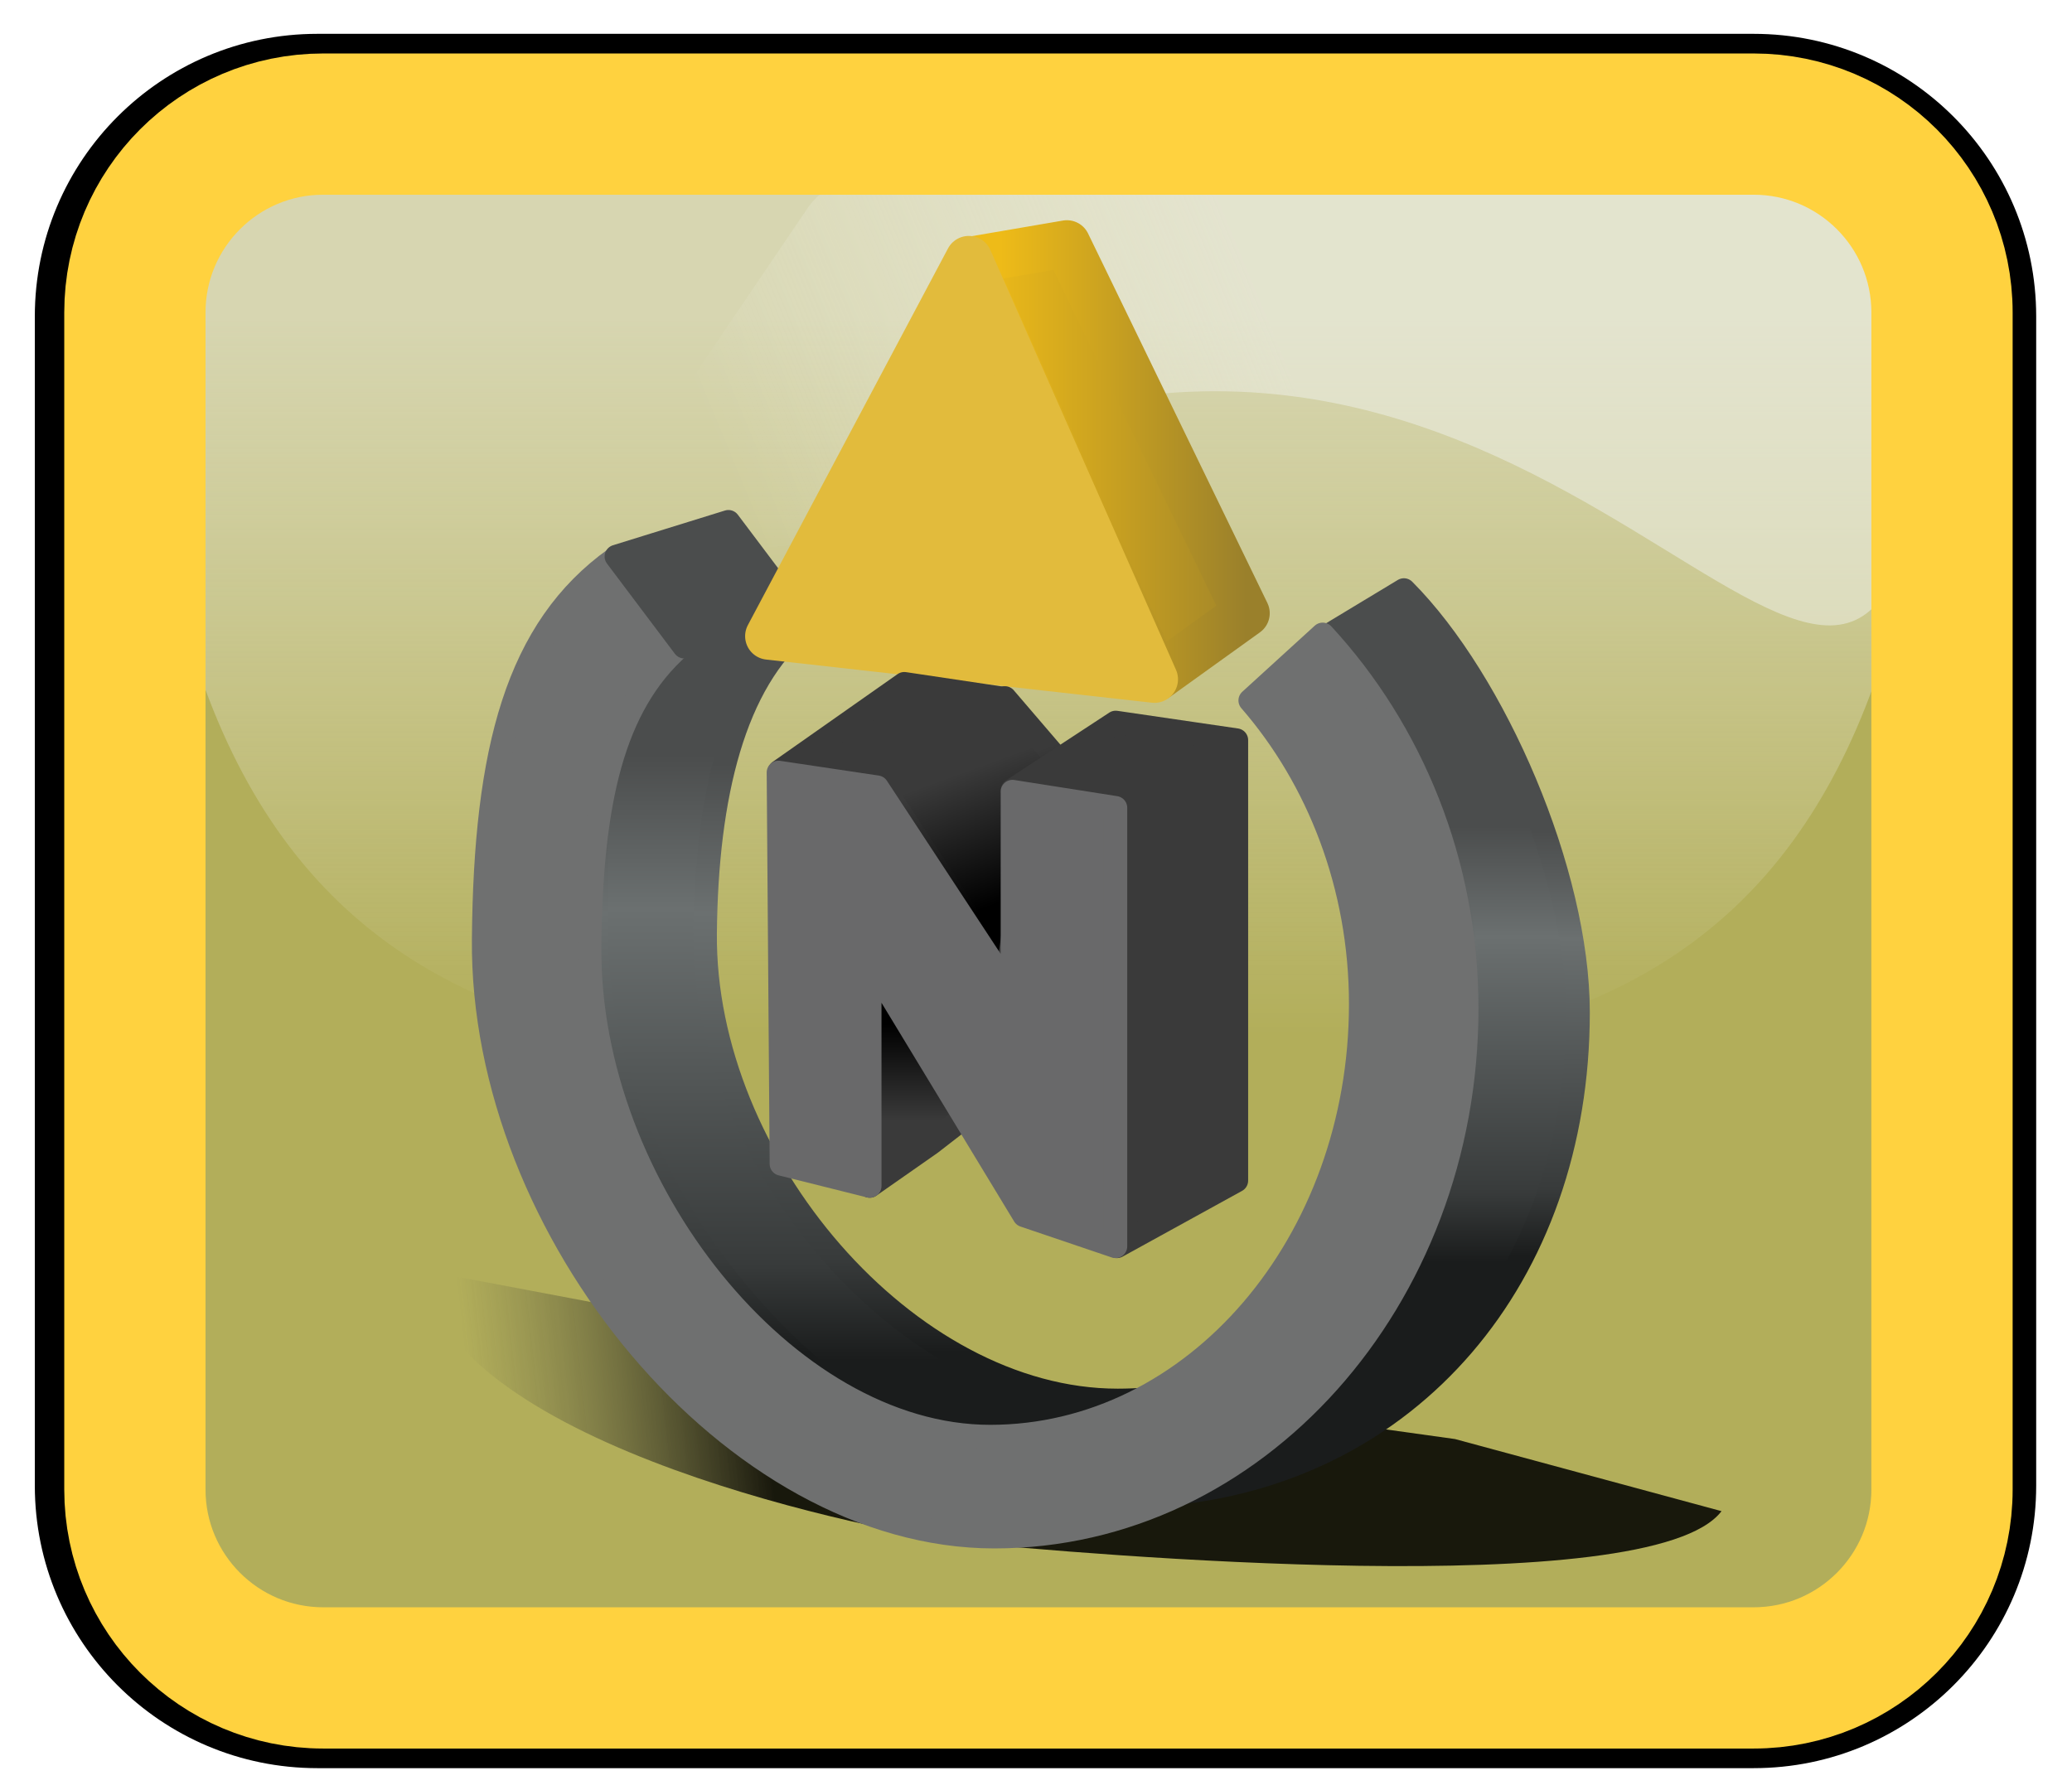
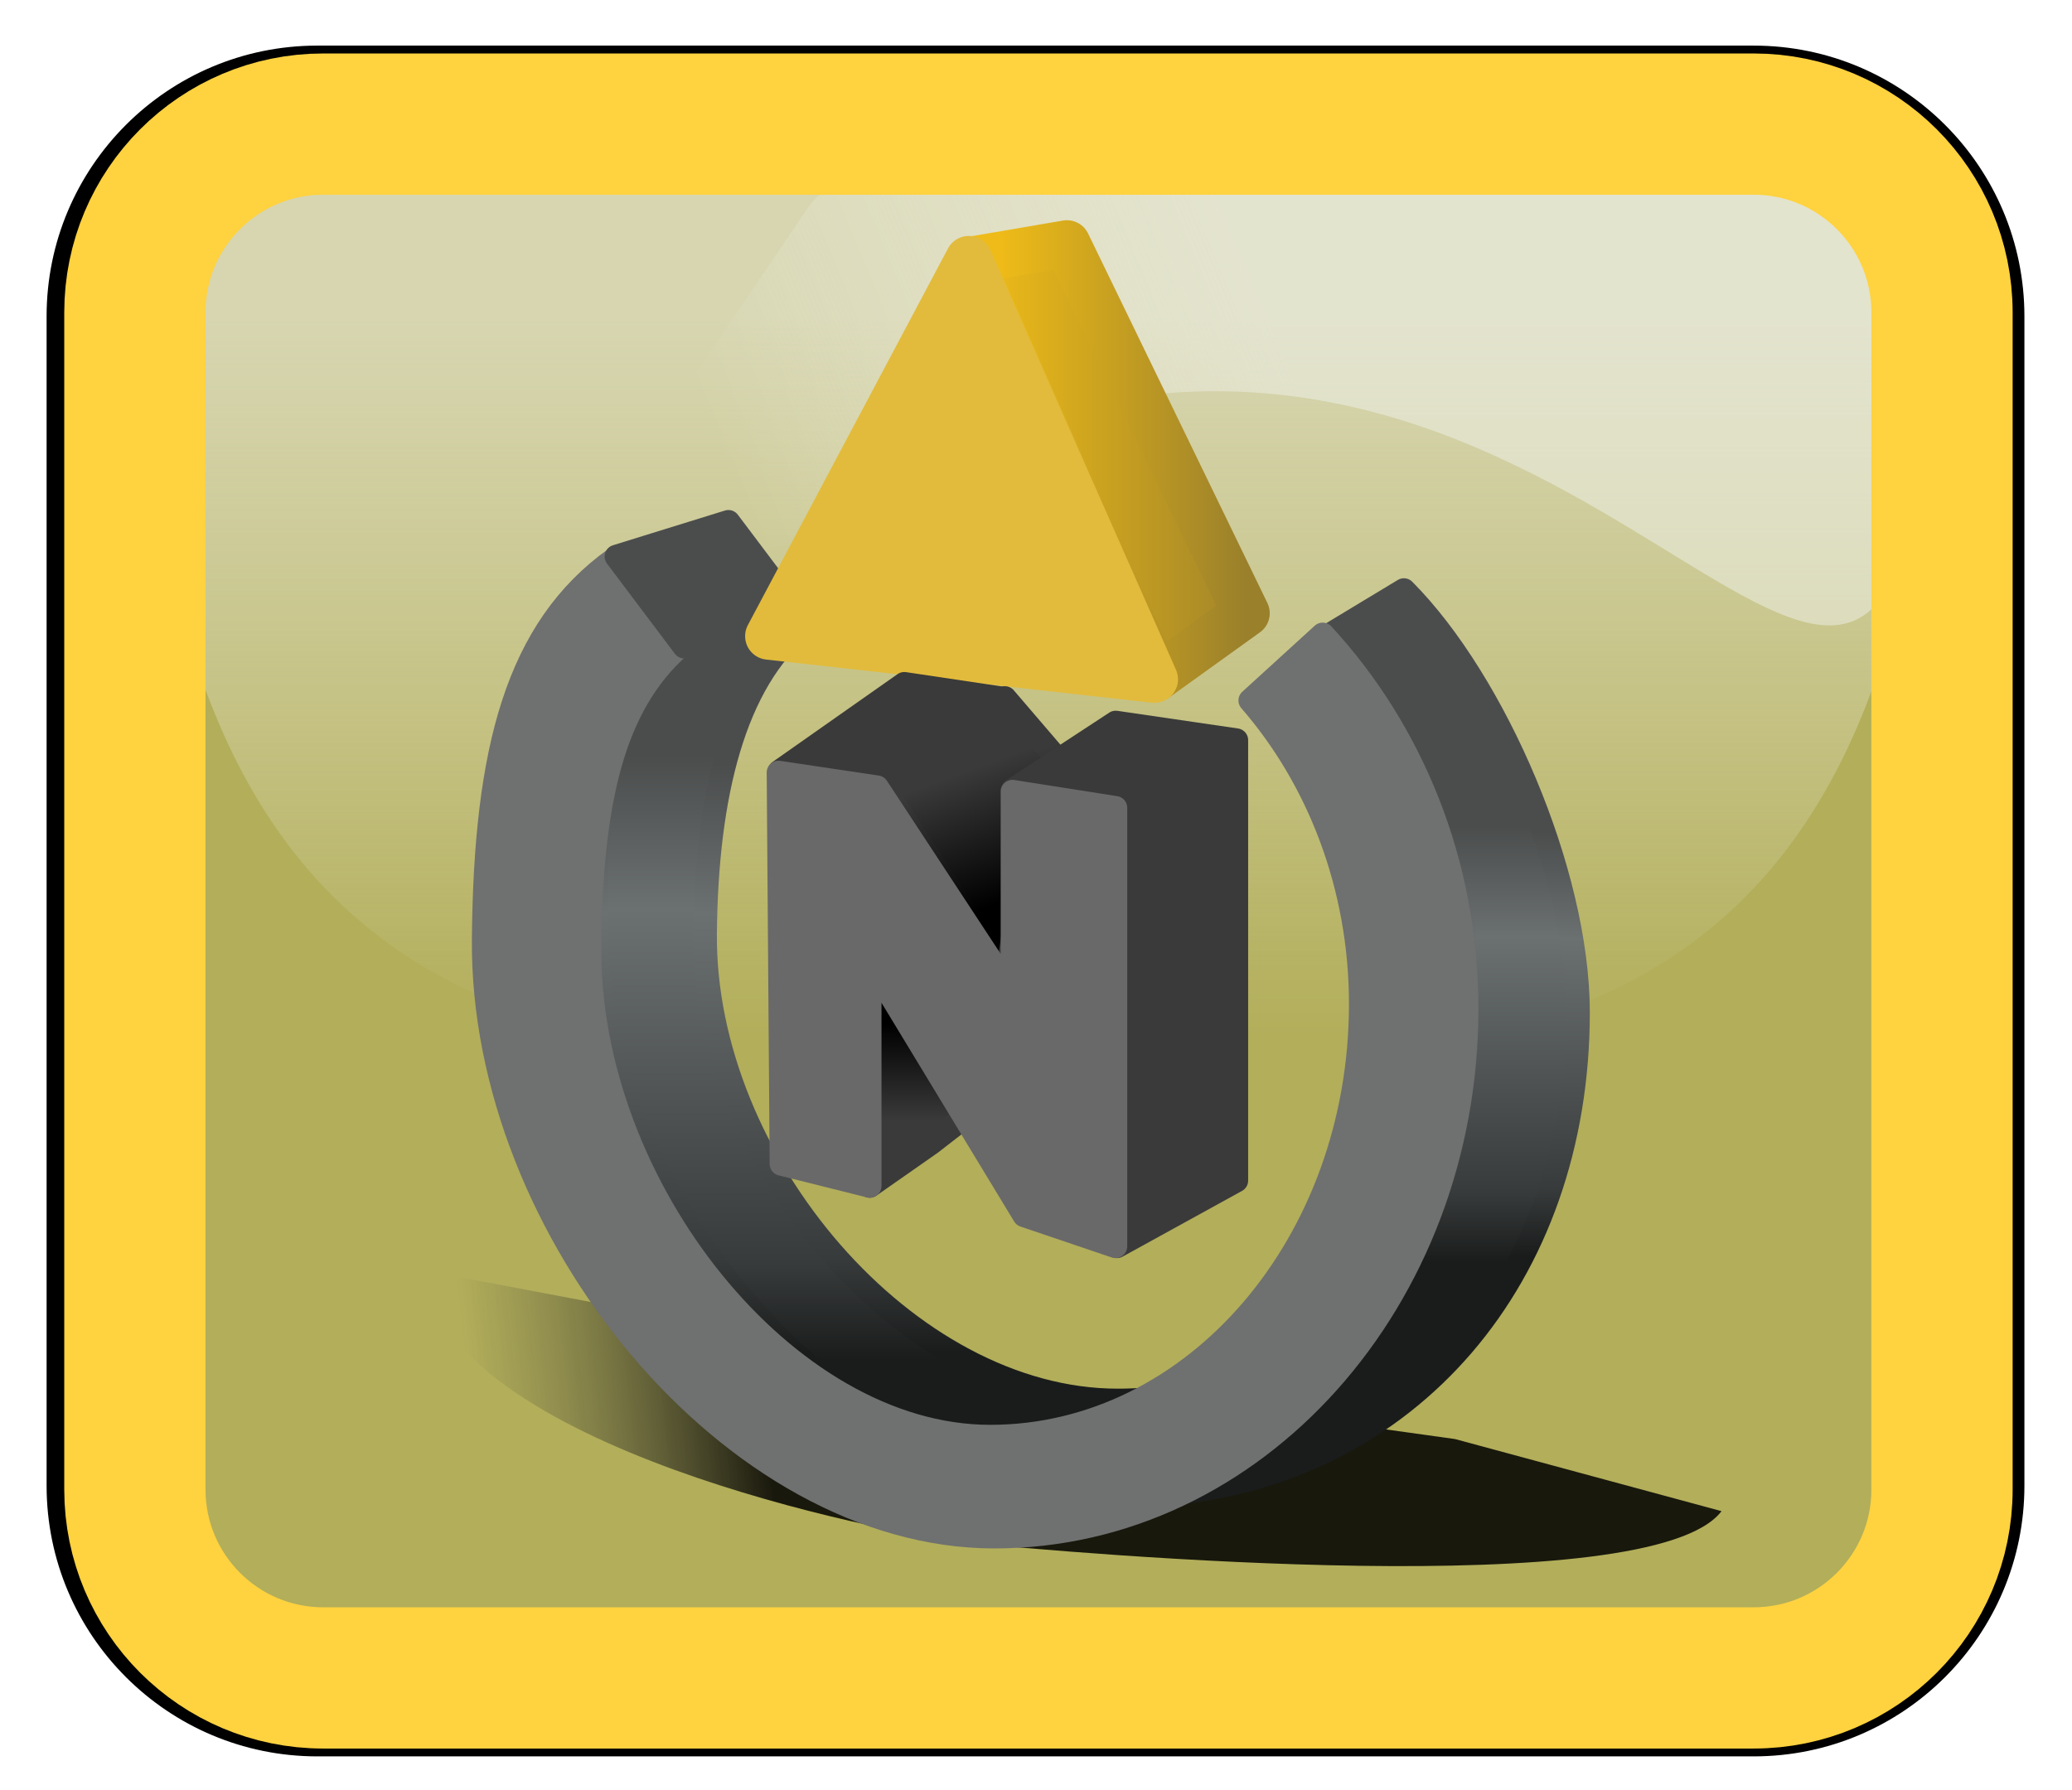
<svg xmlns="http://www.w3.org/2000/svg" version="1.1" baseProfile="full" width="88" height="76" viewBox="0 0 88.00 76.00" enable-background="new 0 0 88.00 76.00" xml:space="preserve">
-   <path fill="#B2AE5A" fill-opacity="1" stroke-width="2" stroke-linejoin="round" stroke="#000000" stroke-opacity="1" d="M 13.479,2.437L 74.479,2.437C 80.554,2.437 85.479,7.362 85.479,13.438L 85.479,63.104C 85.479,69.179 80.554,74.104 74.479,74.104L 13.479,74.104C 7.404,74.104 2.479,69.179 2.479,63.104L 2.479,13.438C 2.479,7.362 7.404,2.437 13.479,2.437 Z " />
+   <path fill="#B2AE5A" fill-opacity="1" stroke-linejoin="round" stroke="#000000" stroke-opacity="1" d="M 13.479,2.437L 74.479,2.437C 80.554,2.437 85.479,7.362 85.479,13.438L 85.479,63.104C 85.479,69.179 80.554,74.104 74.479,74.104L 13.479,74.104C 7.404,74.104 2.479,69.179 2.479,63.104L 2.479,13.438C 2.479,7.362 7.404,2.437 13.479,2.437 Z " />
  <linearGradient id="SVGID_Fill1_" gradientUnits="objectBoundingBox" x1="0.504" y1="-0.275" x2="2.054" y2="-0.275" gradientTransform="rotate(90 0.503869 -0.274908)">
    <stop offset="0.316" stop-color="#F0F1EC" stop-opacity="0.592" />
    <stop offset="0.8" stop-color="#FFFFFF" stop-opacity="0" />
  </linearGradient>
  <path fill="url(#SVGID_Fill1_)" stroke-width="0.2" stroke-linejoin="round" d="M 73.499,4.922L 15.388,4.922C 12.354,4.922 8.58,5.769 5.812,9.567L 5.878,9.567C 5.944,45.166 24.044,45.287 44.421,45.287C 64.799,45.287 82.108,44.942 82.438,9.483L 82.438,9.511C 80.988,7.444 79.077,5.322 73.499,4.922 Z " />
  <linearGradient id="SVGID_Fill2_" gradientUnits="objectBoundingBox" x1="0.94" y1="0.437" x2="2.525" y2="0.437" gradientTransform="rotate(170.5466 0.940186 0.437275)">
    <stop offset="0.274" stop-color="#F0F1EC" stop-opacity="0.502" />
    <stop offset="0.563" stop-color="#FFFFFF" stop-opacity="0" />
  </linearGradient>
  <path fill="url(#SVGID_Fill2_)" stroke-width="0.2" stroke-linejoin="round" d="M 73.268,4.875L 56.281,6.737C 53.247,6.737 37.13,4.949 34.363,8.748L 26.281,20.664C 30.64,27.669 45.959,18.578 48.331,16.828C 71.962,13.812 81.877,44.896 82.207,9.437L 82.207,9.464C 80.757,7.398 78.847,5.275 73.268,4.875 Z " />
  <path fill="none" stroke-width="6" stroke-linejoin="round" stroke="#FFD23F" stroke-opacity="1" d="M 13.729,5.271L 74.479,5.271C 78.897,5.271 82.479,8.853 82.479,13.271L 82.479,63.271C 82.479,67.689 78.897,71.271 74.479,71.271L 13.729,71.271C 9.311,71.271 5.729,67.689 5.729,63.271L 5.729,13.271C 5.729,8.853 9.311,5.271 13.729,5.271 Z " />
  <linearGradient id="SVGID_Fill3_" gradientUnits="objectBoundingBox" x1="0.997" y1="0.385" x2="2.018" y2="0.385" gradientTransform="rotate(177.2662 0.997261 0.384958)">
    <stop offset="0" stop-color="#000000" stop-opacity="0.863" />
    <stop offset="0.419" stop-color="#000000" stop-opacity="0.863" />
    <stop offset="0.656" stop-color="#1E1E1E" stop-opacity="0.412" />
    <stop offset="0.902" stop-color="#3A3A3A" stop-opacity="0" />
  </linearGradient>
  <path fill="url(#SVGID_Fill3_)" stroke-width="0.2" stroke-linejoin="round" d="M 35.17,57.21L 17.865,53.938C 19.113,61.551 37.676,65.106 40.788,65.498L 43.311,58.638L 35.17,57.21 Z " />
  <linearGradient id="SVGID_Fill4_" gradientUnits="objectBoundingBox" x1="0.228" y1="-0.765" x2="3.015" y2="-0.765" gradientTransform="rotate(25.2825 0.227681 -0.765391)">
    <stop offset="0" stop-color="#000000" stop-opacity="0.863" />
    <stop offset="0.502" stop-color="#000000" stop-opacity="0.863" />
    <stop offset="0.693" stop-color="#1E1E1E" stop-opacity="0.412" />
    <stop offset="0.8" stop-color="#3A3A3A" stop-opacity="0" />
  </linearGradient>
  <path fill="url(#SVGID_Fill4_)" stroke-width="0.2" stroke-linejoin="round" d="M 40.806,65.5C 45.867,66.003 70.127,68.125 73.115,64.188L 61.795,61.125L 43.962,58.638L 40.788,65.498 Z " />
  <linearGradient id="SVGID_Stroke1_" gradientUnits="objectBoundingBox" x1="0.5" y1="0.737" x2="0.974" y2="0.737" gradientTransform="rotate(-90 0.5 0.736764)">
    <stop offset="0" stop-color="#1A1C1C" stop-opacity="1" />
    <stop offset="0.158" stop-color="#383B3B" stop-opacity="1" />
    <stop offset="0.74" stop-color="#6B7070" stop-opacity="1" />
    <stop offset="0.991" stop-color="#4B4D4D" stop-opacity="1" />
  </linearGradient>
  <linearGradient id="SVGID_Fill5_" gradientUnits="objectBoundingBox" x1="0.5" y1="0.743" x2="0.986" y2="0.743" gradientTransform="rotate(-90 0.5 0.742927)">
    <stop offset="0" stop-color="#1A1C1C" stop-opacity="1" />
    <stop offset="0.158" stop-color="#383B3B" stop-opacity="1" />
    <stop offset="0.74" stop-color="#6B7070" stop-opacity="1" />
    <stop offset="0.991" stop-color="#4B4D4D" stop-opacity="1" />
  </linearGradient>
  <path fill="url(#SVGID_Fill5_)" stroke-linejoin="round" stroke="url(#SVGID_Stroke1_)" d="M 49.981,59.269L 49.358,63.475C 59.848,62.65 67.021,54.228 67.021,43C 67.021,37.075 63.489,28.94 59.625,25.062L 56.312,27.062C 59.282,30.229 62.354,37.122 62.354,41.917C 62.354,50.665 57.514,57.942 49.981,59.269 Z " />
  <linearGradient id="SVGID_Stroke2_" gradientUnits="objectBoundingBox" x1="0.491" y1="0.839" x2="1.17" y2="0.839" gradientTransform="rotate(-90 0.491356 0.839498)">
    <stop offset="0" stop-color="#1A1C1C" stop-opacity="1" />
    <stop offset="0.158" stop-color="#383B3B" stop-opacity="1" />
    <stop offset="0.74" stop-color="#6B7070" stop-opacity="1" />
    <stop offset="0.991" stop-color="#4B4D4D" stop-opacity="1" />
  </linearGradient>
  <linearGradient id="SVGID_Fill6_" gradientUnits="objectBoundingBox" x1="0.491" y1="0.849" x2="1.188" y2="0.849" gradientTransform="rotate(-90 0.491006 0.848562)">
    <stop offset="0" stop-color="#1A1C1C" stop-opacity="1" />
    <stop offset="0.158" stop-color="#383B3B" stop-opacity="1" />
    <stop offset="0.74" stop-color="#6B7070" stop-opacity="1" />
    <stop offset="0.991" stop-color="#4B4D4D" stop-opacity="1" />
  </linearGradient>
  <path fill="url(#SVGID_Fill6_)" stroke-linejoin="round" stroke="url(#SVGID_Stroke2_)" d="M 29.947,39.65C 30.001,33.762 31.185,28.973 34.104,26.583L 33.854,26.083L 29.188,27.5C 24.868,30.35 25.385,31.661 25.312,39.322C 25.201,51.149 36.237,63.542 47.649,63.542C 48.228,63.542 48.798,63.519 49.358,63.475L 49.981,59.269C 49.174,59.411 48.335,59.485 47.469,59.485C 38.517,59.485 29.859,49.336 29.947,39.65 Z " />
  <path fill="#6F7070" fill-opacity="1" stroke-linejoin="round" stroke="#6F7070" stroke-opacity="1" d="M 25.042,40.24C 25.093,34.071 26.022,29.962 28.856,27.458L 28.855,27.458L 26.145,23.713C 21.951,26.699 20.612,31.87 20.542,39.896C 20.433,52.287 31.149,65.271 42.229,65.271C 53.309,65.271 62.292,55.225 62.292,42.833C 62.292,36.626 59.928,31.008 56.176,26.946L 53.098,29.753C 55.981,33.07 57.792,37.622 57.792,42.646C 57.792,52.794 50.746,61.021 42.054,61.021C 33.362,61.021 24.956,50.388 25.042,40.24 Z " />
  <path fill="#4B4D4D" fill-opacity="1" stroke-linejoin="round" stroke="#4B4D4D" stroke-opacity="1" d="M 26.179,23.638L 30.937,22.163L 33.821,25.994L 29.062,27.469L 26.179,23.638 Z " />
  <g>
    <linearGradient id="SVGID_Stroke3_" gradientUnits="objectBoundingBox" x1="0" y1="0.456" x2="1" y2="0.456">
      <stop offset="0.112" stop-color="#EEBB18" stop-opacity="1" />
      <stop offset="1" stop-color="#9A802B" stop-opacity="1" />
    </linearGradient>
    <linearGradient id="SVGID_Fill7_" gradientUnits="objectBoundingBox" x1="-0.085" y1="0.451" x2="1.085" y2="0.451">
      <stop offset="0.112" stop-color="#EEBB18" stop-opacity="1" />
      <stop offset="1" stop-color="#9A802B" stop-opacity="1" />
    </linearGradient>
    <path fill="url(#SVGID_Fill7_)" stroke-width="2" stroke-linejoin="round" stroke="url(#SVGID_Stroke3_)" d="M 41.177,11.062L 45.312,10.354L 52.927,26.047L 49.135,28.771L 41.177,11.062 Z " />
    <path fill="#E2BB3C" fill-opacity="1" stroke-width="2" stroke-linejoin="round" stroke="#E2BB3C" stroke-opacity="1" d="M 41.146,11.021L 32.646,27.021L 49.031,28.854L 41.146,11.021 Z " />
  </g>
  <linearGradient id="SVGID_Stroke4_" gradientUnits="objectBoundingBox" x1="0.225" y1="0.072" x2="0.832" y2="0.072" gradientTransform="rotate(90 0.224825 0.072238)">
    <stop offset="0.335" stop-color="#000000" stop-opacity="1" />
    <stop offset="0.995" stop-color="#3A3A3A" stop-opacity="1" />
  </linearGradient>
  <linearGradient id="SVGID_Fill8_" gradientUnits="objectBoundingBox" x1="0.182" y1="0.026" x2="0.855" y2="0.026" gradientTransform="rotate(90 0.182192 0.025679)">
    <stop offset="0.34" stop-color="#000000" stop-opacity="1" />
    <stop offset="0.995" stop-color="#3A3A3A" stop-opacity="1" />
  </linearGradient>
  <path fill="url(#SVGID_Fill8_)" stroke-linejoin="round" stroke="url(#SVGID_Stroke4_)" d="M 35.764,45.373L 36.938,50.375L 39.531,48.562L 42.219,46.479L 39.531,41.976L 36.76,41.188L 35.764,45.373 Z " />
  <path fill="#3A3A3A" fill-opacity="1" stroke-linejoin="round" stroke="#3A3A3A" stroke-opacity="1" d="M 42.593,29.669L 38.406,29.044L 33.109,32.766L 37.177,33.396L 39.864,31.655L 42.593,29.669 Z " />
  <linearGradient id="SVGID_Stroke5_" gradientUnits="objectBoundingBox" x1="0.433" y1="0.814" x2="0.954" y2="0.814" gradientTransform="rotate(254.1385 0.432549 0.814219)">
    <stop offset="0.07" stop-color="#000000" stop-opacity="1" />
    <stop offset="0.995" stop-color="#3A3A3A" stop-opacity="1" />
  </linearGradient>
  <linearGradient id="SVGID_Fill9_" gradientUnits="objectBoundingBox" x1="0.425" y1="0.841" x2="0.993" y2="0.841" gradientTransform="rotate(254.4943 0.425123 0.840587)">
    <stop offset="0.121" stop-color="#000000" stop-opacity="1" />
    <stop offset="0.995" stop-color="#3A3A3A" stop-opacity="1" />
  </linearGradient>
  <path fill="url(#SVGID_Fill9_)" stroke-linejoin="round" stroke="url(#SVGID_Stroke5_)" d="M 37.427,33.312L 42.802,41.562L 46.427,34.021L 42.677,29.646L 37.344,33.354" />
  <path fill="#3A3A3A" fill-opacity="1" stroke-linejoin="round" stroke="#3A3A3A" stroke-opacity="1" d="M 47.438,52.938L 52.51,50.146L 52.51,31.438L 47.385,30.688L 43,33.562L 45.594,40.375L 43.403,37.041L 42.419,44.061L 47.438,52.938 Z " />
  <path fill="#69696A" fill-opacity="1" stroke-linejoin="round" stroke="#69696A" stroke-opacity="1" d="M 33.062,32.812L 33.188,49.438L 36.938,50.375L 36.938,50.312L 36.938,41.625L 37.247,41.314L 43.5,51.625L 47.375,52.938L 47.375,34.312L 43,33.625L 43,42.188L 37.25,33.438L 33.062,32.812 Z " />
</svg>
